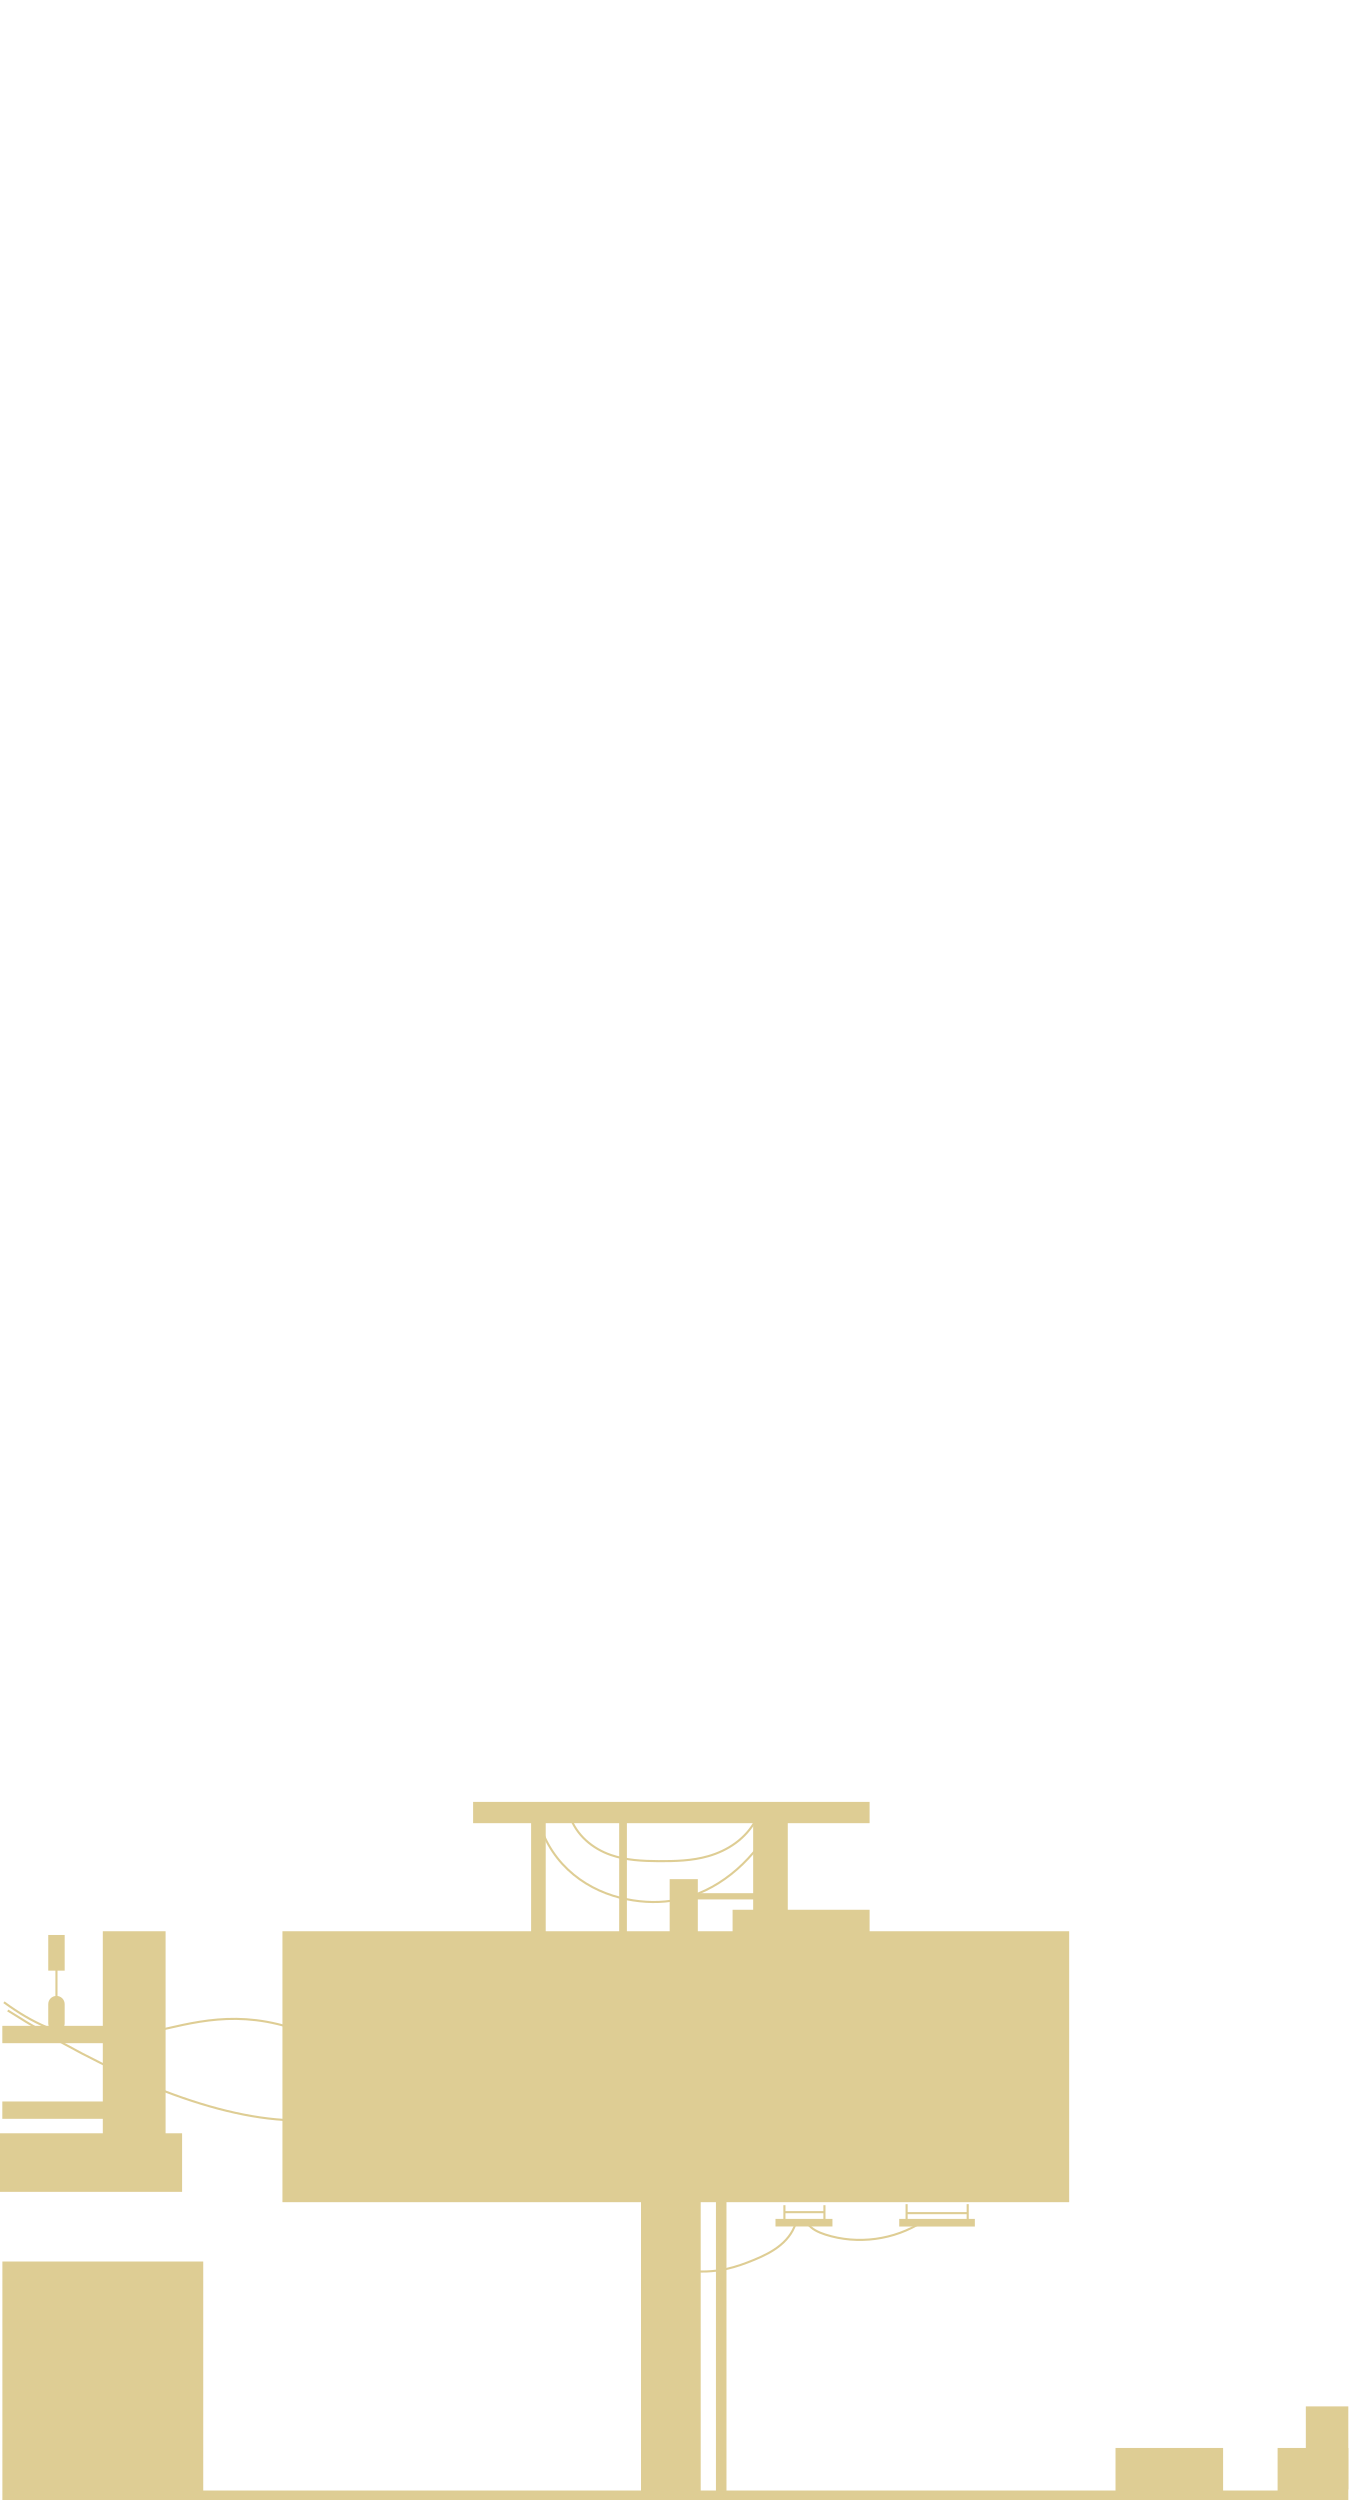
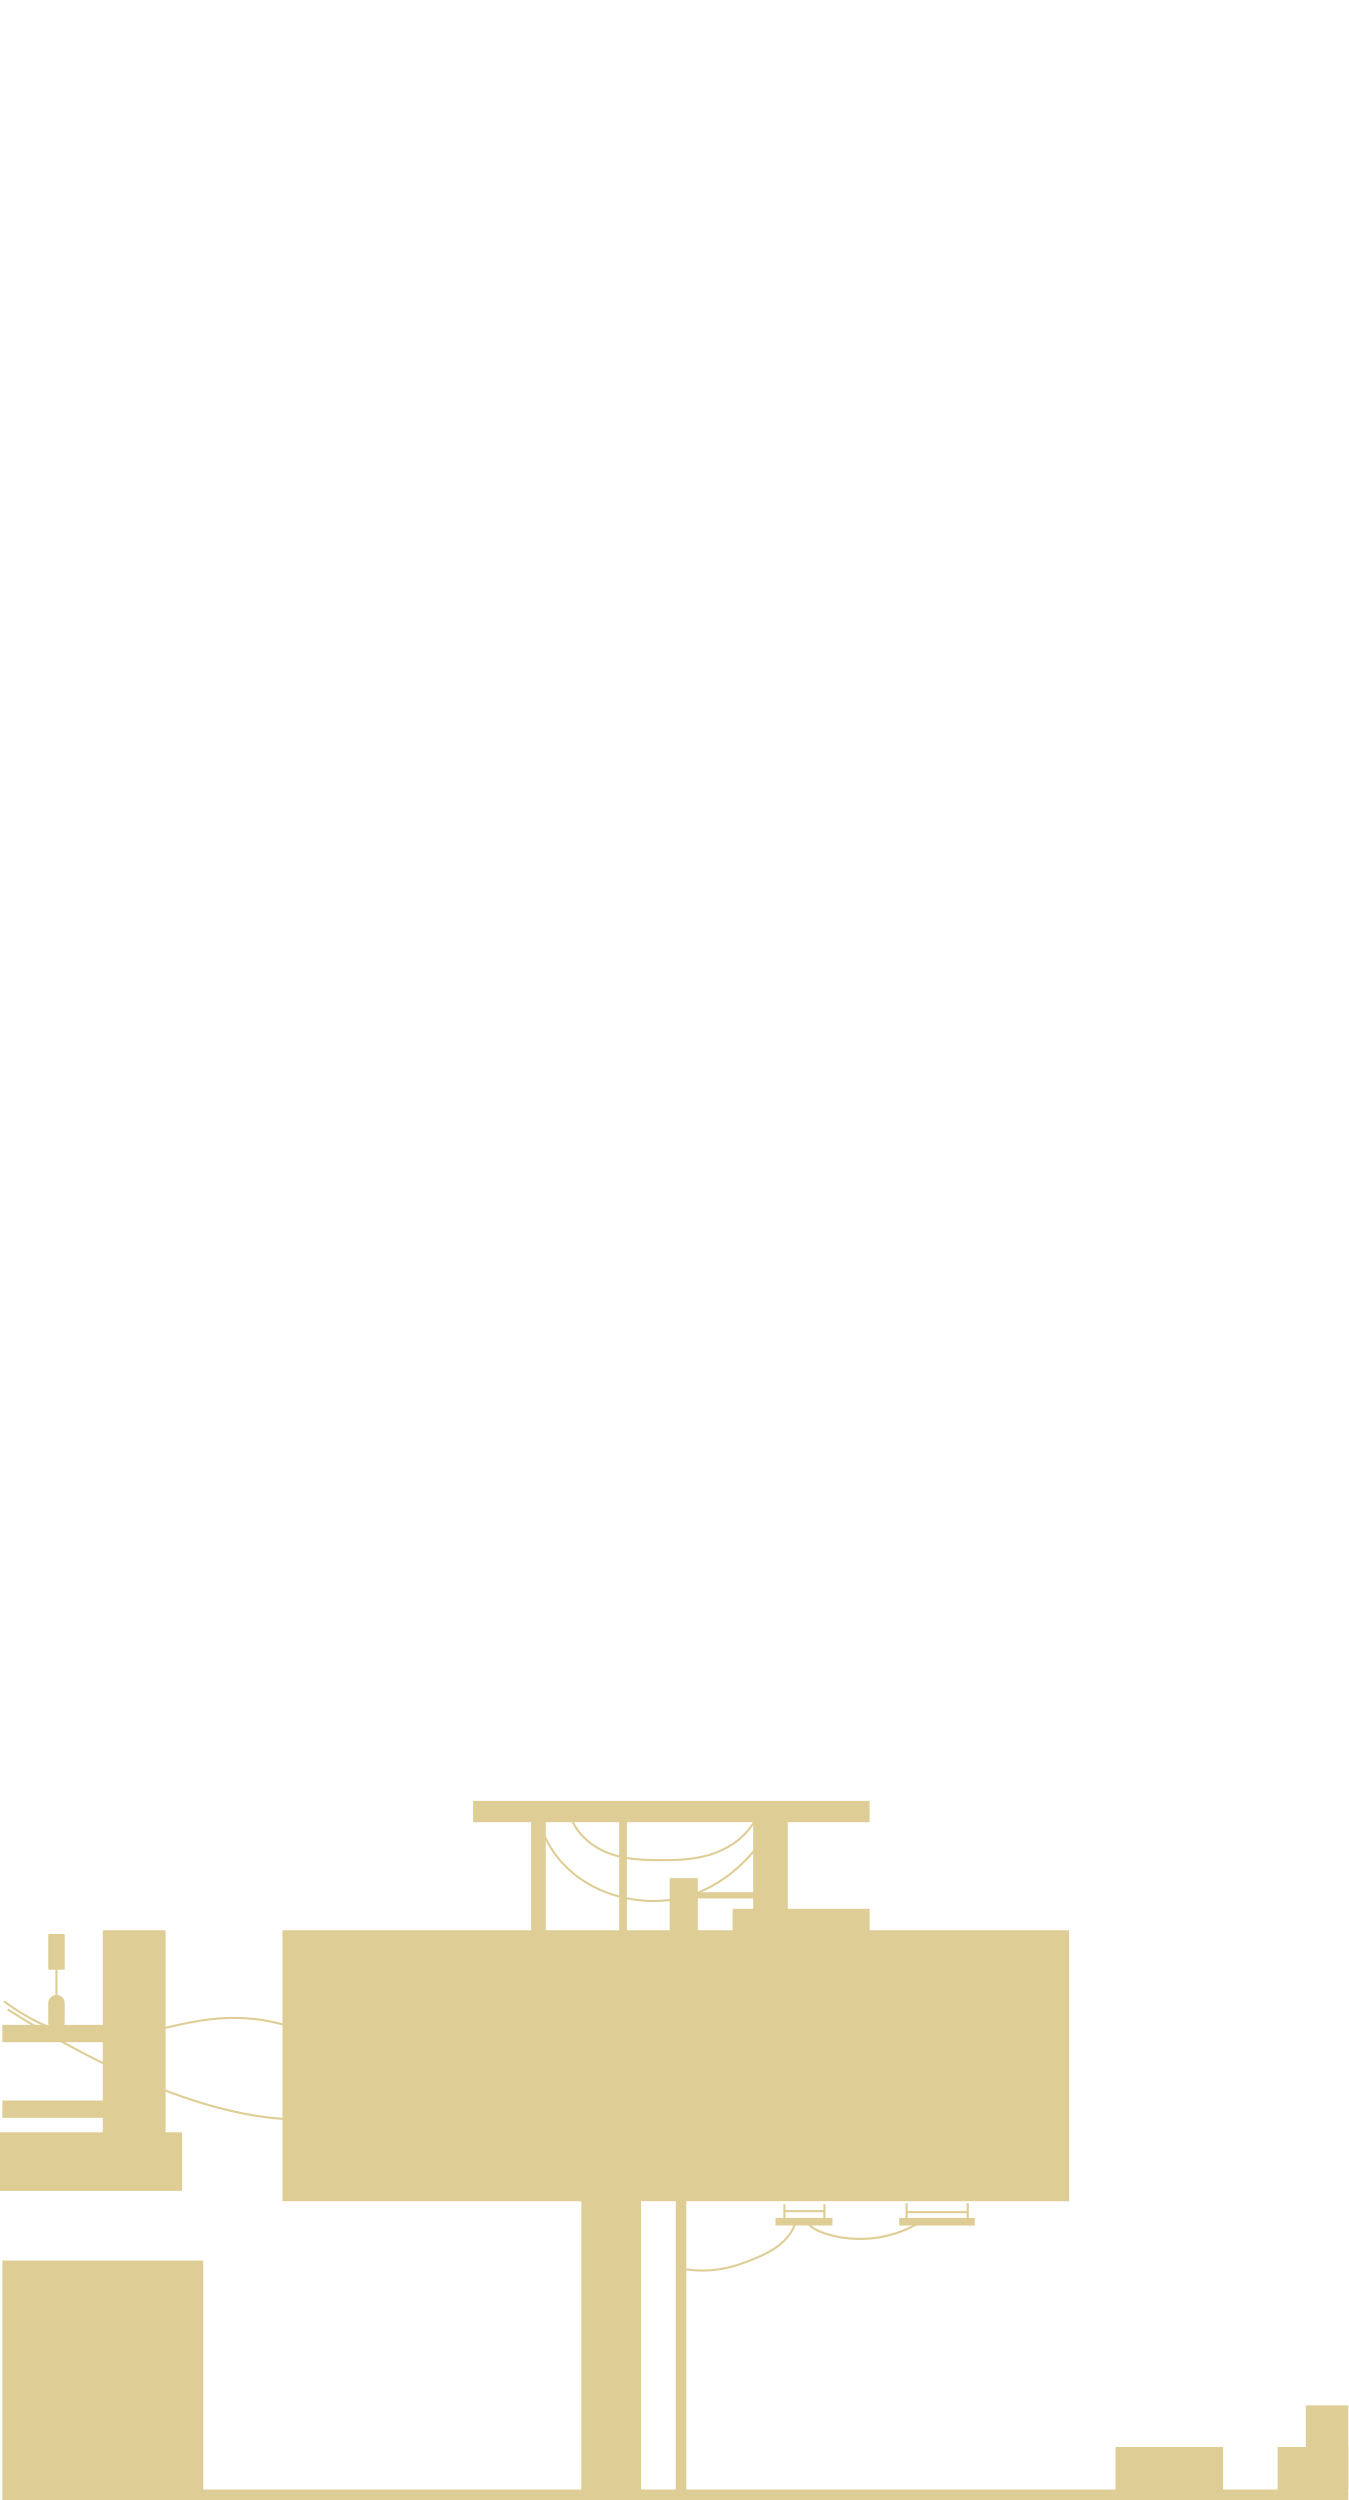
- <svg xmlns="http://www.w3.org/2000/svg" version="1.1" id="Слой_1" x="0px" y="0px" viewBox="0 221 1920 3560" style="enable-background:new 0 221 1920 3560;" xml:space="preserve">
+ <svg xmlns="http://www.w3.org/2000/svg" version="1.1" id="Слой_1" x="0px" y="0px" viewBox="934 -1754 1920 3560" style="enable-background:new 934 -1754 1920 3560;" xml:space="preserve">
  <style type="text/css">
	.st0{fill:none;stroke:#DECD94;stroke-width:3;stroke-miterlimit:10;}
	.st1{fill:none;}
	.st2{fill:#DECD94;}
	.st3{fill:none;stroke:#F393BD;stroke-width:3;stroke-linecap:round;stroke-linejoin:round;stroke-miterlimit:10;}
</style>
  <g>
-     <path id="XMLID_150_" class="st0" d="M1683.7,3263.4" />
-     <path id="XMLID_149_" class="st0" d="M1686.9,3285.7" />
-     <path id="XMLID_146_" class="st0" d="M1665.1,3366.6" />
-     <line id="XMLID_137_" class="st1" x1="1606.9" y1="3197.9" x2="1606.9" y2="3167.7" />
+     <path id="XMLID_150_" class="st0" d="M2617.7,1287" />
+     <path id="XMLID_149_" class="st0" d="M2620.9,1309.3" />
+     <path id="XMLID_146_" class="st0" d="M2599.1,1390.2" />
+     <line id="XMLID_137_" class="st1" x1="2540.9" y1="1221.5" x2="2540.9" y2="1191.3" />
    <g>
-       <line id="XMLID_163_" class="st0" x1="1117" y1="3361.2" x2="1117" y2="3385.2" />
-       <line id="XMLID_162_" class="st0" x1="1174" y1="3361.2" x2="1174" y2="3386.9" />
-       <line id="XMLID_161_" class="st0" x1="1291" y1="3359.7" x2="1291" y2="3383.8" />
-       <line id="XMLID_160_" class="st0" x1="1378" y1="3359.7" x2="1378" y2="3388.3" />
-       <line id="XMLID_159_" class="st0" x1="1116.5" y1="3371.1" x2="1174.5" y2="3371.1" />
-       <line id="XMLID_158_" class="st0" x1="1290.5" y1="3372.5" x2="1377.2" y2="3372.5" />
-       <path id="XMLID_157_" class="st0" d="M11,3083.9c140.2,88.8,288,152.9,404.6,156.4" />
-       <path id="XMLID_156_" class="st0" d="M5.6,3072.2c169.6,124.7,242.9-23.9,421.9,40.8" />
-       <path id="XMLID_155_" class="st0" d="M810.8,2805.4c9.5,29.2,33.4,48.2,59,57.1c21.9,7.6,45.1,8.6,67.9,8.8    c23.8,0.1,47.8-0.5,70.8-7.1c27.3-7.8,53.5-24.4,68.3-52.4" />
-       <path id="XMLID_154_" class="st0" d="M766.7,2813c18.8,66.9,72.9,102.1,125.8,112.5c24.2,4.9,49,5.5,73.2,0.5    c53.1-10.8,102.5-49.6,134.3-105.9" />
-       <path id="XMLID_153_" class="st0" d="M1307.8,2843.5" />
-       <path id="XMLID_151_" class="st0" d="M1306.5,2843.8" />
-       <path id="XMLID_148_" class="st0" d="M1149.7,3386.9c5.8,8.5,15.7,12.9,25.5,16.1c45.9,14.8,98.3,7.8,138.8-18.5" />
-       <path id="XMLID_147_" class="st0" d="M977.1,3454c19.1,2.8,38.8,2.1,57.7-2.1c13.5-3,26.5-7.7,39.3-13    c13.3-5.5,26.5-11.9,37.5-21.1c11.1-9.2,20-21.7,22.6-35.8" />
-       <path id="XMLID_145_" class="st2" d="M1381.4,3023.7" />
-       <rect id="XMLID_144_" x="1043.2" y="2940.5" class="st2" width="195.1" height="92" />
-       <rect id="XMLID_142_" x="1072.5" y="2805.4" class="st2" width="49.3" height="157.1" />
-       <line id="XMLID_141_" class="st1" x1="1399.1" y1="3023.7" x2="1367.5" y2="3023.7" />
-       <rect id="XMLID_140_" x="912.8" y="3280.6" class="st2" width="85" height="498.8" />
-       <rect id="XMLID_139_" x="1019.5" y="3212.1" class="st2" width="15" height="567.3" />
-       <line id="XMLID_138_" class="st1" x1="691.2" y1="3367.5" x2="691.2" y2="3311.6" />
-       <rect id="XMLID_136_" x="1104.3" y="3380.7" class="st2" width="81.1" height="10.8" />
-       <rect id="XMLID_135_" x="1280.5" y="3380.7" class="st2" width="107.7" height="10.9" />
-       <rect id="XMLID_134_" x="756.3" y="2796.9" class="st2" width="20.8" height="204.1" />
-       <rect id="XMLID_133_" x="881.7" y="2805.4" class="st2" width="11" height="193.2" />
-       <rect id="XMLID_132_" x="953.6" y="2896.9" class="st2" width="40.1" height="89.7" />
-       <rect id="XMLID_131_" x="982.6" y="2916.9" class="st2" width="109.9" height="8.9" />
-       <rect id="XMLID_130_" x="402.2" y="2971.1" class="st2" width="1120.3" height="385.8" />
-       <line id="XMLID_129_" class="st3" x1="1661.7" y1="3779.3" x2="261.7" y2="3779.3" />
-       <line id="XMLID_128_" class="st3" x1="1121.7" y1="3779.3" x2="801.7" y2="3779.3" />
-       <rect id="XMLID_192_" x="1859.5" y="3647.7" class="st2" width="60.5" height="118.3" />
-       <rect id="XMLID_191_" x="1819.3" y="3706.9" class="st2" width="100.7" height="77.3" />
-       <rect id="XMLID_190_" x="1588.5" y="3706.9" class="st2" width="153.2" height="77.2" />
-       <rect id="XMLID_219_" x="3.4" y="3441.4" class="st2" width="286" height="343" />
-       <rect id="XMLID_218_" y="3258.8" class="st2" width="259.3" height="83.4" />
-       <rect id="XMLID_217_" x="146.4" y="2971.1" class="st2" width="89.4" height="309.5" />
-       <line id="XMLID_215_" class="st1" x1="81.2" y1="3200.5" x2="-96.4" y2="3200.5" />
-       <line id="XMLID_53_" class="st1" x1="-14.9" y1="3080.6" x2="-38.3" y2="3080.6" />
-       <rect id="XMLID_1_" x="673.7" y="2786.9" class="st2" width="564.6" height="30.3" />
+       <line id="XMLID_163_" class="st0" x1="2051" y1="1384.8" x2="2051" y2="1408.8" />
+       <line id="XMLID_162_" class="st0" x1="2108" y1="1384.8" x2="2108" y2="1410.5" />
+       <line id="XMLID_161_" class="st0" x1="2225" y1="1383.3" x2="2225" y2="1407.4" />
+       <line id="XMLID_160_" class="st0" x1="2312" y1="1383.3" x2="2312" y2="1411.9" />
+       <line id="XMLID_159_" class="st0" x1="2050.5" y1="1394.7" x2="2108.5" y2="1394.7" />
+       <line id="XMLID_158_" class="st0" x1="2224.5" y1="1396.1" x2="2311.2" y2="1396.1" />
+       <path id="XMLID_157_" class="st0" d="M945,1107.5c140.2,88.8,288,152.9,404.6,156.4" />
+       <path id="XMLID_156_" class="st0" d="M939.6,1095.8c169.6,124.7,242.9-23.9,421.9,40.8" />
+       <path id="XMLID_155_" class="st0" d="M1744.8,829c9.5,29.2,33.4,48.2,59,57.1c21.9,7.6,45.1,8.6,67.9,8.8    c23.8,0.1,47.8-0.5,70.8-7.1c27.3-7.8,53.5-24.4,68.3-52.4" />
+       <path id="XMLID_154_" class="st0" d="M1700.7,836.6c18.8,66.9,72.9,102.1,125.8,112.5c24.2,4.9,49,5.5,73.2,0.5    c53.1-10.8,102.5-49.6,134.3-105.9" />
+       <path id="XMLID_153_" class="st0" d="M2241.8,867.1" />
+       <path id="XMLID_151_" class="st0" d="M2240.5,867.4" />
+       <path id="XMLID_148_" class="st0" d="M2083.7,1410.5c5.8,8.5,15.7,12.9,25.5,16.1c45.9,14.8,98.3,7.8,138.8-18.5" />
+       <path id="XMLID_147_" class="st0" d="M1911.1,1477.6c19.1,2.8,38.8,2.1,57.7-2.1c13.5-3,26.5-7.7,39.3-13    c13.3-5.5,26.5-11.9,37.5-21.1c11.1-9.2,20-21.7,22.6-35.8" />
+       <path id="XMLID_145_" class="st2" d="M2315.4,1047.3" />
+       <rect id="XMLID_144_" x="1977.2" y="964.1" class="st2" width="195.1" height="92" />
+       <rect id="XMLID_142_" x="2006.5" y="829" class="st2" width="49.3" height="157.1" />
+       <line id="XMLID_141_" class="st1" x1="2333.1" y1="1047.3" x2="2301.5" y2="1047.3" />
+       <rect id="XMLID_140_" x="1761.8" y="1304.2" class="st2" width="85" height="498.8" />
+       <rect id="XMLID_139_" x="1896.3" y="1240.7" class="st2" width="15" height="567.3" />
+       <line id="XMLID_138_" class="st1" x1="1625.2" y1="1391.1" x2="1625.2" y2="1335.2" />
+       <rect id="XMLID_136_" x="2038.3" y="1404.3" class="st2" width="81.1" height="10.8" />
+       <rect id="XMLID_135_" x="2214.5" y="1404.3" class="st2" width="107.7" height="10.9" />
+       <rect id="XMLID_134_" x="1690.3" y="820.5" class="st2" width="20.8" height="204.1" />
+       <rect id="XMLID_133_" x="1815.7" y="829" class="st2" width="11" height="193.2" />
+       <rect id="XMLID_132_" x="1887.6" y="920.5" class="st2" width="40.1" height="89.7" />
+       <rect id="XMLID_131_" x="1916.6" y="940.5" class="st2" width="109.9" height="8.9" />
+       <rect id="XMLID_130_" x="1336.2" y="994.7" class="st2" width="1120.3" height="385.8" />
+       <line id="XMLID_129_" class="st3" x1="2595.7" y1="1802.9" x2="1195.7" y2="1802.9" />
+       <line id="XMLID_128_" class="st3" x1="2055.7" y1="1802.9" x2="1735.7" y2="1802.9" />
+       <rect id="XMLID_192_" x="2793.5" y="1671.3" class="st2" width="60.5" height="118.3" />
+       <rect id="XMLID_191_" x="2753.3" y="1730.5" class="st2" width="100.7" height="77.3" />
+       <rect id="XMLID_190_" x="2522.5" y="1730.5" class="st2" width="153.2" height="77.2" />
+       <rect id="XMLID_219_" x="937.4" y="1465" class="st2" width="286" height="343" />
+       <rect id="XMLID_218_" x="934" y="1282.4" class="st2" width="259.3" height="83.4" />
+       <rect id="XMLID_217_" x="1080.4" y="994.7" class="st2" width="89.4" height="309.5" />
+       <line id="XMLID_215_" class="st1" x1="1015.2" y1="1224.1" x2="837.6" y2="1224.1" />
+       <line id="XMLID_53_" class="st1" x1="919.1" y1="1104.2" x2="895.7" y2="1104.2" />
+       <rect id="XMLID_1_" x="1607.7" y="810.5" class="st2" width="564.6" height="30.3" />
    </g>
-     <rect x="250.4" y="3767.5" class="st2" width="1613.4" height="16.9" />
-     <rect x="3.3" y="3105.8" class="st2" width="177.6" height="24.7" />
-     <rect x="3.3" y="3213.5" class="st2" width="177.6" height="24.7" />
-     <line class="st2" x1="84.8" y1="3088.6" x2="61.4" y2="3088.6" />
-     <line class="st2" x1="84.8" y1="3001.7" x2="84.8" y2="3052.5" />
-     <line class="st0" x1="80.4" y1="3005.9" x2="80.4" y2="3067.4" />
-     <rect x="68.7" y="2976.4" class="st2" width="23.4" height="50.8" />
-     <path class="st2" d="M80.4,3114L80.4,3114c-6.5,0-11.7-5.2-11.7-11.7v-27.4c0-6.5,5.2-11.7,11.7-11.7h0c6.5,0,11.7,5.2,11.7,11.7   v27.4C92.1,3108.7,86.9,3114,80.4,3114z" />
+     <rect x="1184.4" y="1791.1" class="st2" width="1613.4" height="16.9" />
+     <rect x="937.3" y="1129.4" class="st2" width="177.6" height="24.7" />
+     <rect x="937.3" y="1237.1" class="st2" width="177.6" height="24.7" />
+     <line class="st1" x1="1018.8" y1="1112.2" x2="995.4" y2="1112.2" />
+     <line class="st1" x1="1018.8" y1="1025.3" x2="1018.8" y2="1076.1" />
+     <line class="st0" x1="1014.4" y1="1029.5" x2="1014.4" y2="1091" />
+     <rect x="1002.7" y="1000" class="st2" width="23.4" height="50.8" />
+     <path class="st2" d="M1014.4,1137.6L1014.4,1137.6c-6.5,0-11.7-5.2-11.7-11.7v-27.4c0-6.5,5.2-11.7,11.7-11.7l0,0   c6.5,0,11.7,5.2,11.7,11.7v27.4C1026.1,1132.3,1020.9,1137.6,1014.4,1137.6z" />
  </g>
</svg>
